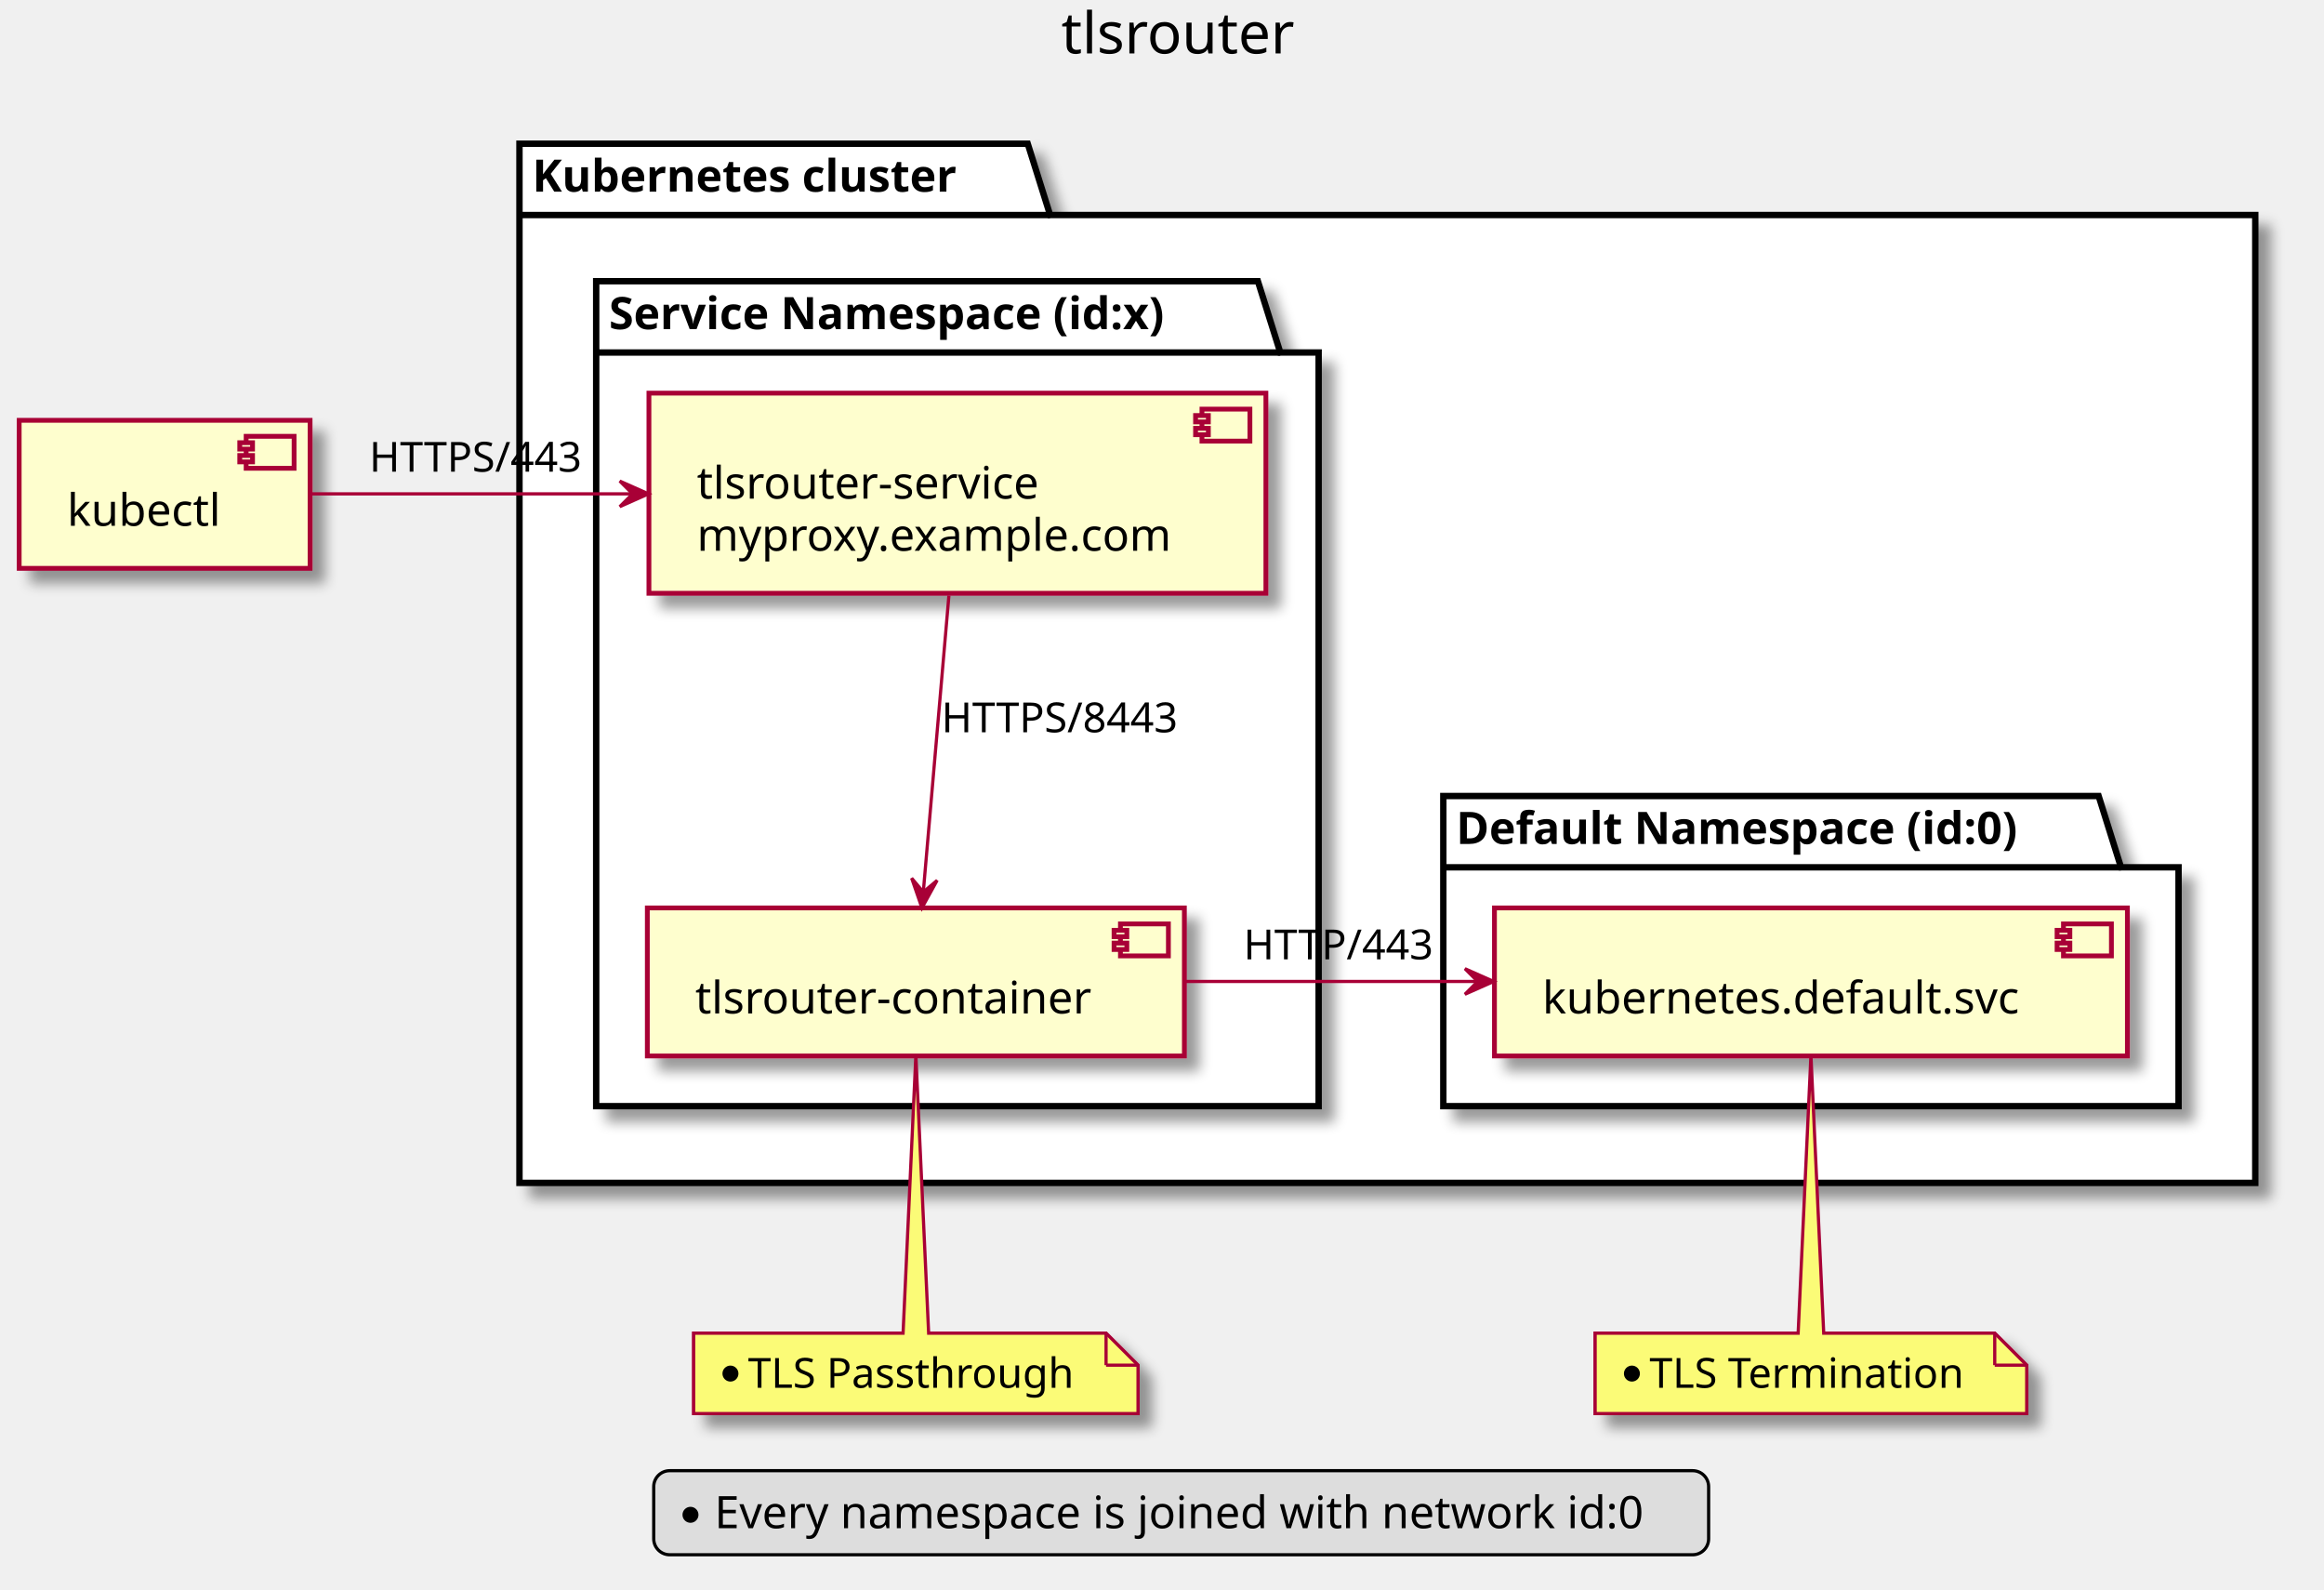
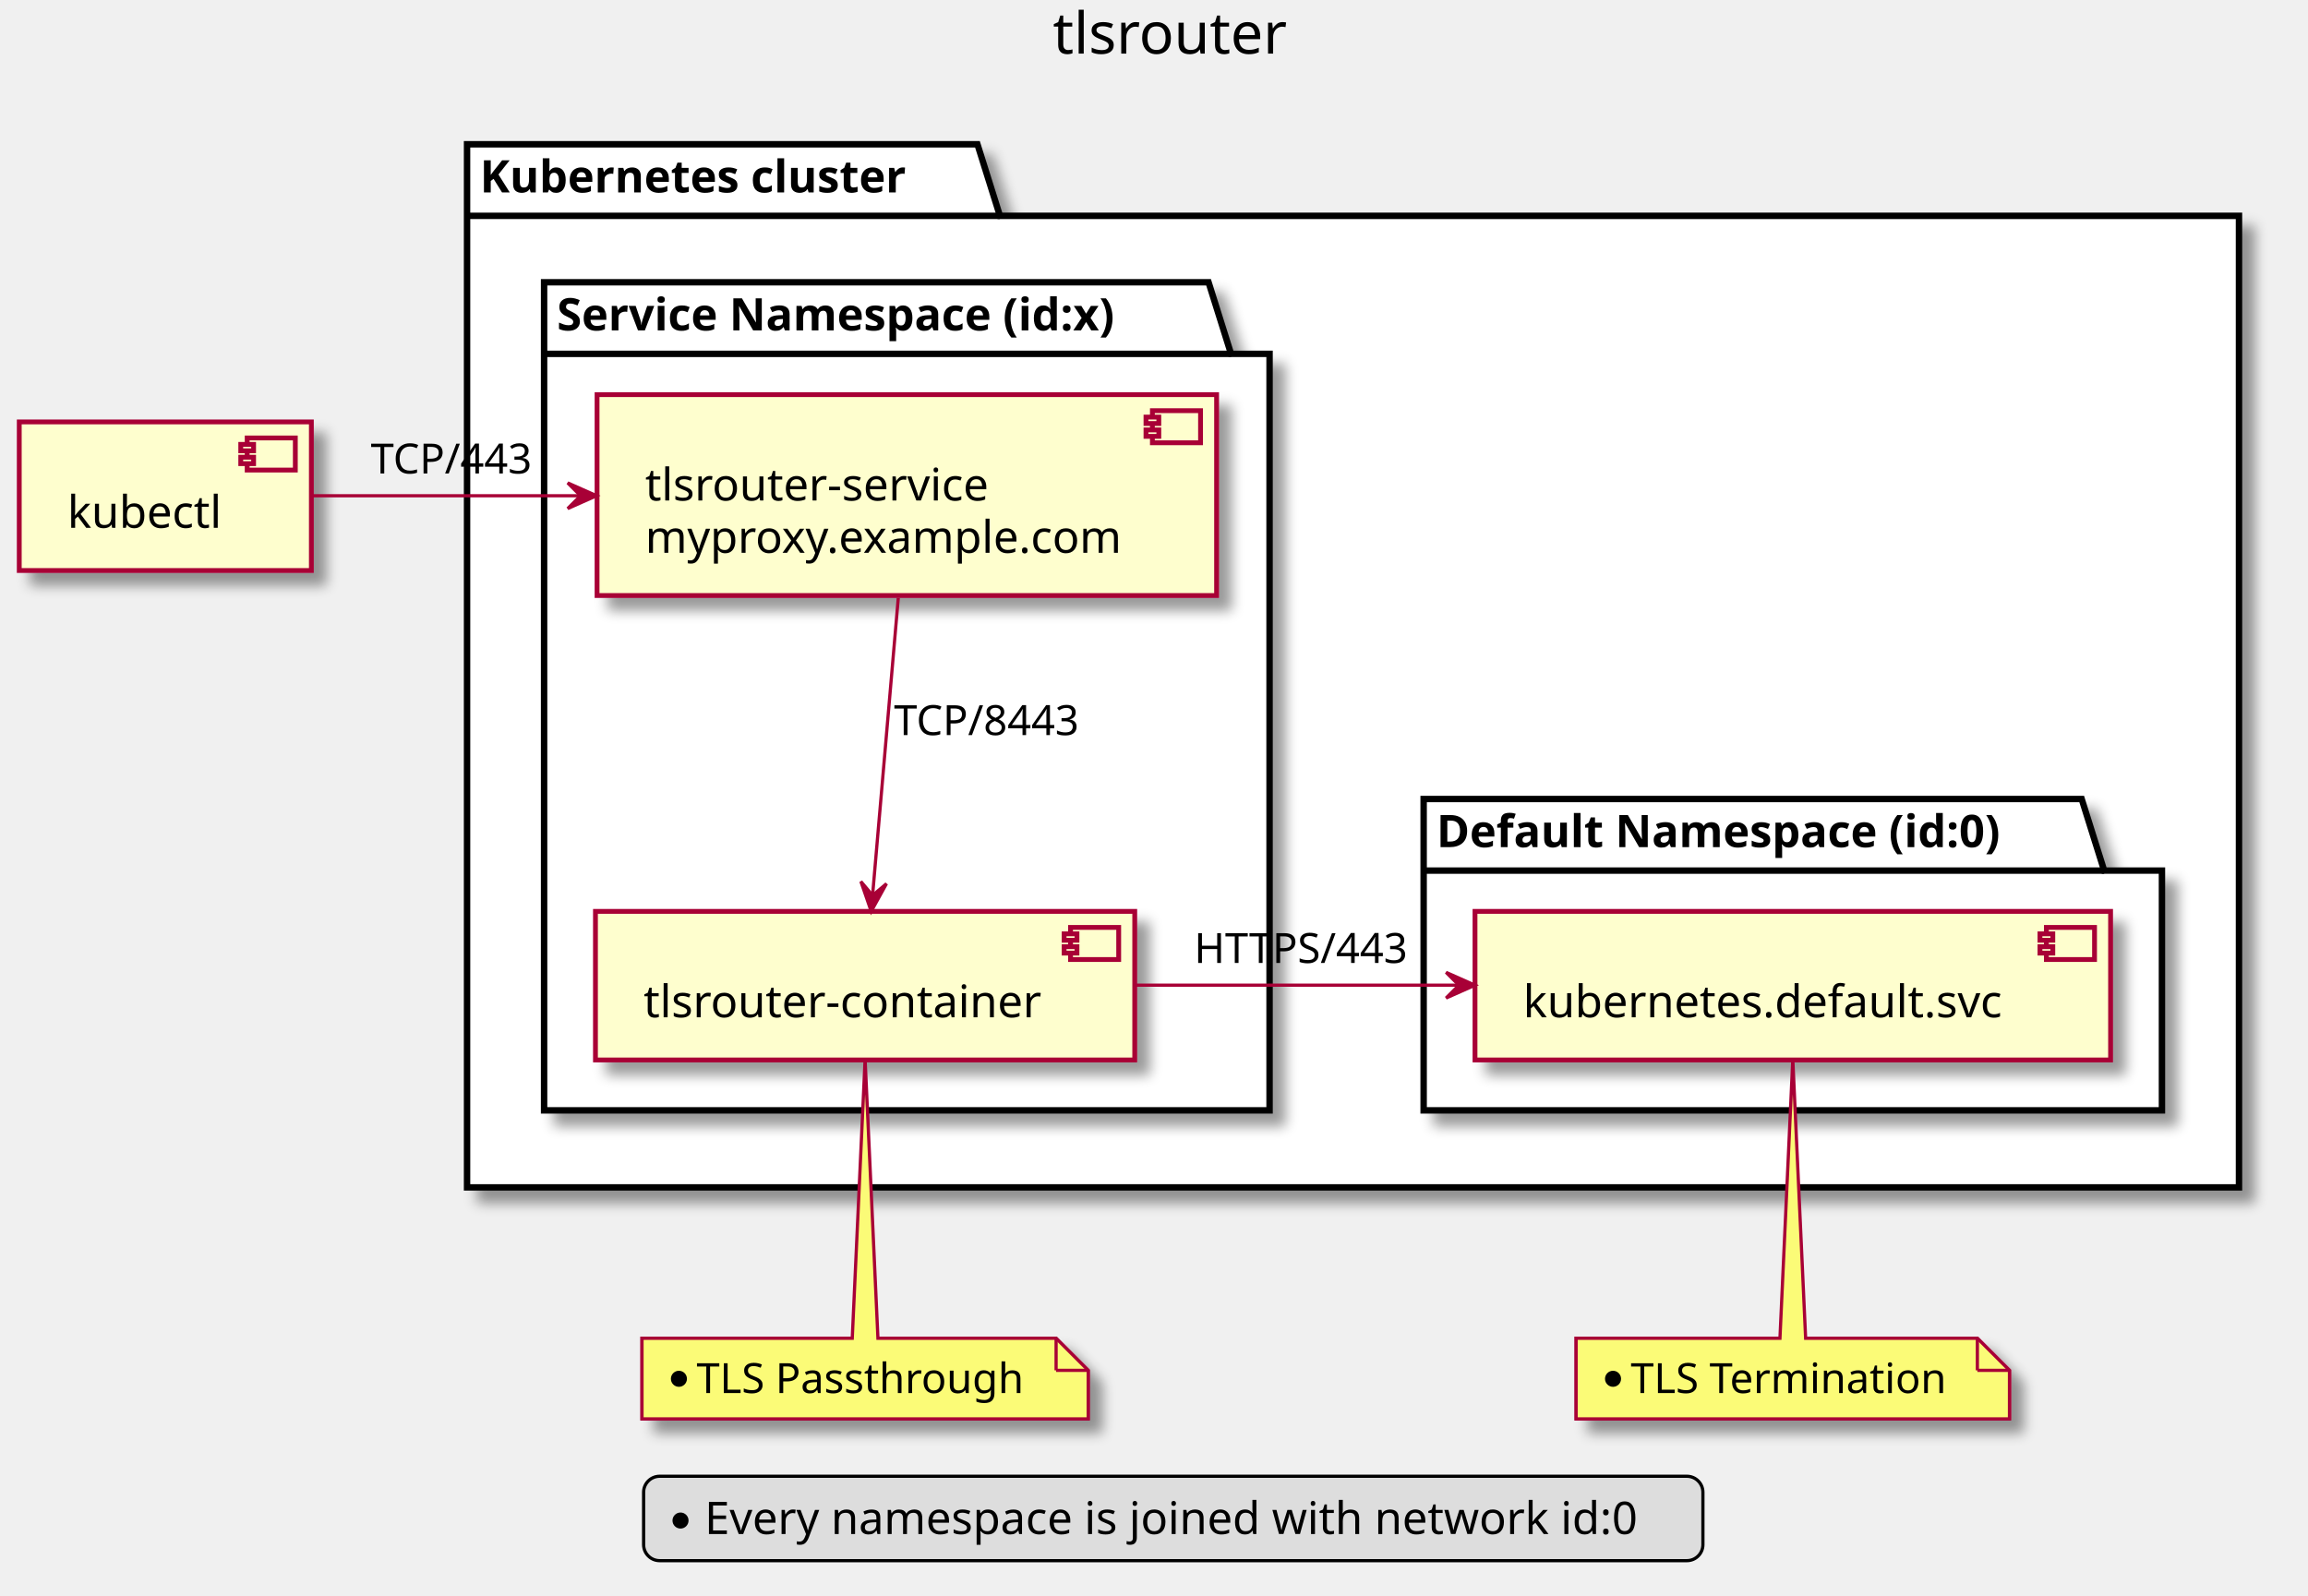
- <svg xmlns="http://www.w3.org/2000/svg" contentScriptType="application/ecmascript" contentStyleType="text/css" height="497px" preserveAspectRatio="none" style="width:727px;height:497px;" version="1.1" viewBox="0 0 727 497" width="727px" zoomAndPan="magnify">
+ <svg xmlns="http://www.w3.org/2000/svg" contentScriptType="application/ecmascript" contentStyleType="text/css" height="497px" preserveAspectRatio="none" style="width:719px;height:497px;" version="1.1" viewBox="0 0 719 497" width="719px" zoomAndPan="magnify">
  <defs>
-     <filter height="300%" id="ftax9xf26tien" width="300%" x="-1" y="-1">
+     <filter height="300%" id="f1wez4j9d6fa2y" width="300%" x="-1" y="-1">
      <feGaussianBlur result="blurOut" stdDeviation="2.0" />
      <feColorMatrix in="blurOut" result="blurOut2" type="matrix" values="0 0 0 0 0 0 0 0 0 0 0 0 0 0 0 0 0 0 .4 0" />
      <feOffset dx="4.0" dy="4.0" in="blurOut2" result="blurOut3" />
      <feBlend in="SourceGraphic" in2="blurOut3" mode="normal" />
    </filter>
  </defs>
  <g>
-     <text fill="#000000" font-family="sans-serif" font-size="18" lengthAdjust="spacingAndGlyphs" textLength="76" x="332" y="16.708">tlsrouter</text>
-     <polygon fill="#FFFFFF" filter="url(#ftax9xf26tien)" points="162.5,44.953,321.5,44.953,328.5,67.25,705.5,67.25,705.5,369.953,162.5,369.953,162.5,44.953" style="stroke: #000000; stroke-width: 2.0;" />
-     <line style="stroke: #000000; stroke-width: 2.0;" x1="162.5" x2="328.5" y1="67.25" y2="67.25" />
-     <text fill="#000000" font-family="sans-serif" font-size="14" font-weight="bold" lengthAdjust="spacingAndGlyphs" textLength="153" x="166.5" y="59.948">Kubernetes cluster</text>
-     <polygon fill="#FFFFFF" filter="url(#ftax9xf26tien)" points="186.5,87.953,393.5,87.953,400.5,110.25,412.5,110.25,412.5,345.953,186.5,345.953,186.5,87.953" style="stroke: #000000; stroke-width: 2.0;" />
-     <line style="stroke: #000000; stroke-width: 2.0;" x1="186.5" x2="400.5" y1="110.25" y2="110.25" />
-     <text fill="#000000" font-family="sans-serif" font-size="14" font-weight="bold" lengthAdjust="spacingAndGlyphs" textLength="201" x="190.5" y="102.948">Service Namespace (id:x)</text>
-     <polygon fill="#FFFFFF" filter="url(#ftax9xf26tien)" points="451.5,248.953,656.5,248.953,663.5,271.25,681.5,271.25,681.5,345.953,451.5,345.953,451.5,248.953" style="stroke: #000000; stroke-width: 2.0;" />
-     <line style="stroke: #000000; stroke-width: 2.0;" x1="451.5" x2="663.5" y1="271.25" y2="271.25" />
-     <text fill="#000000" font-family="sans-serif" font-size="14" font-weight="bold" lengthAdjust="spacingAndGlyphs" textLength="199" x="455.5" y="263.948">Default Namespace (id:0)</text>
-     <rect fill="#FEFECE" filter="url(#ftax9xf26tien)" height="62.594" style="stroke: #A80036; stroke-width: 1.5;" width="193" x="203" y="122.953" />
-     <rect fill="#FEFECE" height="10" style="stroke: #A80036; stroke-width: 1.5;" width="15" x="376" y="127.953" />
-     <rect fill="#FEFECE" height="2" style="stroke: #A80036; stroke-width: 1.5;" width="4" x="374" y="129.953" />
-     <rect fill="#FEFECE" height="2" style="stroke: #A80036; stroke-width: 1.5;" width="4" x="374" y="133.953" />
-     <text fill="#000000" font-family="sans-serif" font-size="14" lengthAdjust="spacingAndGlyphs" textLength="112" x="218" y="155.948">tlsrouter-service</text>
-     <text fill="#000000" font-family="sans-serif" font-size="14" lengthAdjust="spacingAndGlyphs" textLength="153" x="218" y="172.245">myproxy.example.com</text>
-     <rect fill="#FEFECE" filter="url(#ftax9xf26tien)" height="46.297" style="stroke: #A80036; stroke-width: 1.5;" width="168" x="202.5" y="283.953" />
-     <rect fill="#FEFECE" height="10" style="stroke: #A80036; stroke-width: 1.5;" width="15" x="350.5" y="288.953" />
-     <rect fill="#FEFECE" height="2" style="stroke: #A80036; stroke-width: 1.5;" width="4" x="348.5" y="290.953" />
-     <rect fill="#FEFECE" height="2" style="stroke: #A80036; stroke-width: 1.5;" width="4" x="348.5" y="294.953" />
-     <text fill="#000000" font-family="sans-serif" font-size="14" lengthAdjust="spacingAndGlyphs" textLength="128" x="217.5" y="316.948">tlsrouter-container</text>
-     <rect fill="#FEFECE" filter="url(#ftax9xf26tien)" height="46.297" style="stroke: #A80036; stroke-width: 1.5;" width="198" x="467.5" y="283.953" />
-     <rect fill="#FEFECE" height="10" style="stroke: #A80036; stroke-width: 1.5;" width="15" x="645.5" y="288.953" />
-     <rect fill="#FEFECE" height="2" style="stroke: #A80036; stroke-width: 1.5;" width="4" x="643.5" y="290.953" />
-     <rect fill="#FEFECE" height="2" style="stroke: #A80036; stroke-width: 1.5;" width="4" x="643.5" y="294.953" />
-     <text fill="#000000" font-family="sans-serif" font-size="14" lengthAdjust="spacingAndGlyphs" textLength="158" x="482.5" y="316.948">kubernetes.default.svc</text>
-     <rect fill="#FEFECE" filter="url(#ftax9xf26tien)" height="46.297" style="stroke: #A80036; stroke-width: 1.5;" width="91" x="6" y="131.453" />
+     <text fill="#000000" font-family="sans-serif" font-size="18" lengthAdjust="spacingAndGlyphs" textLength="76" x="328" y="16.708">tlsrouter</text>
+     <polygon fill="#FFFFFF" filter="url(#f1wez4j9d6fa2y)" points="145.5,44.953,304.5,44.953,311.5,67.25,697.5,67.25,697.5,369.953,145.5,369.953,145.5,44.953" style="stroke: #000000; stroke-width: 2.0;" />
+     <line style="stroke: #000000; stroke-width: 2.0;" x1="145.5" x2="311.5" y1="67.25" y2="67.25" />
+     <text fill="#000000" font-family="sans-serif" font-size="14" font-weight="bold" lengthAdjust="spacingAndGlyphs" textLength="153" x="149.5" y="59.948">Kubernetes cluster</text>
+     <polygon fill="#FFFFFF" filter="url(#f1wez4j9d6fa2y)" points="169.5,87.953,376.5,87.953,383.5,110.25,395.5,110.25,395.5,345.953,169.5,345.953,169.5,87.953" style="stroke: #000000; stroke-width: 2.0;" />
+     <line style="stroke: #000000; stroke-width: 2.0;" x1="169.5" x2="383.5" y1="110.25" y2="110.25" />
+     <text fill="#000000" font-family="sans-serif" font-size="14" font-weight="bold" lengthAdjust="spacingAndGlyphs" textLength="201" x="173.5" y="102.948">Service Namespace (id:x)</text>
+     <polygon fill="#FFFFFF" filter="url(#f1wez4j9d6fa2y)" points="443.5,248.953,648.5,248.953,655.5,271.25,673.5,271.25,673.5,345.953,443.5,345.953,443.5,248.953" style="stroke: #000000; stroke-width: 2.0;" />
+     <line style="stroke: #000000; stroke-width: 2.0;" x1="443.5" x2="655.5" y1="271.25" y2="271.25" />
+     <text fill="#000000" font-family="sans-serif" font-size="14" font-weight="bold" lengthAdjust="spacingAndGlyphs" textLength="199" x="447.5" y="263.948">Default Namespace (id:0)</text>
+     <rect fill="#FEFECE" filter="url(#f1wez4j9d6fa2y)" height="62.594" style="stroke: #A80036; stroke-width: 1.5;" width="193" x="186" y="122.953" />
+     <rect fill="#FEFECE" height="10" style="stroke: #A80036; stroke-width: 1.5;" width="15" x="359" y="127.953" />
+     <rect fill="#FEFECE" height="2" style="stroke: #A80036; stroke-width: 1.5;" width="4" x="357" y="129.953" />
+     <rect fill="#FEFECE" height="2" style="stroke: #A80036; stroke-width: 1.5;" width="4" x="357" y="133.953" />
+     <text fill="#000000" font-family="sans-serif" font-size="14" lengthAdjust="spacingAndGlyphs" textLength="112" x="201" y="155.948">tlsrouter-service</text>
+     <text fill="#000000" font-family="sans-serif" font-size="14" lengthAdjust="spacingAndGlyphs" textLength="153" x="201" y="172.245">myproxy.example.com</text>
+     <rect fill="#FEFECE" filter="url(#f1wez4j9d6fa2y)" height="46.297" style="stroke: #A80036; stroke-width: 1.5;" width="168" x="185.5" y="283.953" />
+     <rect fill="#FEFECE" height="10" style="stroke: #A80036; stroke-width: 1.5;" width="15" x="333.5" y="288.953" />
+     <rect fill="#FEFECE" height="2" style="stroke: #A80036; stroke-width: 1.5;" width="4" x="331.5" y="290.953" />
+     <rect fill="#FEFECE" height="2" style="stroke: #A80036; stroke-width: 1.5;" width="4" x="331.5" y="294.953" />
+     <text fill="#000000" font-family="sans-serif" font-size="14" lengthAdjust="spacingAndGlyphs" textLength="128" x="200.5" y="316.948">tlsrouter-container</text>
+     <rect fill="#FEFECE" filter="url(#f1wez4j9d6fa2y)" height="46.297" style="stroke: #A80036; stroke-width: 1.5;" width="198" x="459.5" y="283.953" />
+     <rect fill="#FEFECE" height="10" style="stroke: #A80036; stroke-width: 1.5;" width="15" x="637.5" y="288.953" />
+     <rect fill="#FEFECE" height="2" style="stroke: #A80036; stroke-width: 1.5;" width="4" x="635.5" y="290.953" />
+     <rect fill="#FEFECE" height="2" style="stroke: #A80036; stroke-width: 1.5;" width="4" x="635.5" y="294.953" />
+     <text fill="#000000" font-family="sans-serif" font-size="14" lengthAdjust="spacingAndGlyphs" textLength="158" x="474.5" y="316.948">kubernetes.default.svc</text>
+     <rect fill="#FEFECE" filter="url(#f1wez4j9d6fa2y)" height="46.297" style="stroke: #A80036; stroke-width: 1.5;" width="91" x="6" y="131.453" />
    <rect fill="#FEFECE" height="10" style="stroke: #A80036; stroke-width: 1.5;" width="15" x="77" y="136.453" />
    <rect fill="#FEFECE" height="2" style="stroke: #A80036; stroke-width: 1.5;" width="4" x="75" y="138.453" />
    <rect fill="#FEFECE" height="2" style="stroke: #A80036; stroke-width: 1.5;" width="4" x="75" y="142.453" />
    <text fill="#000000" font-family="sans-serif" font-size="14" lengthAdjust="spacingAndGlyphs" textLength="51" x="21" y="164.448">kubectl</text>
-     <polygon fill="#FBFB77" filter="url(#ftax9xf26tien)" points="217,416.953,217,442.086,356,442.086,356,426.953,346,416.953,217,416.953" style="stroke: #A80036; stroke-width: 1.0;" />
-     <polygon fill="#FBFB77" points="217,416.953,217,442.086,356,442.086,356,426.953,346,416.953,290.5,416.953,286.5,330.055,282.5,416.953,217,416.953" style="stroke: #A80036; stroke-width: 1.0;" />
-     <line style="stroke: #A80036; stroke-width: 1.0;" x1="346" x2="346" y1="416.953" y2="426.953" />
-     <line style="stroke: #A80036; stroke-width: 1.0;" x1="356" x2="346" y1="426.953" y2="426.953" />
-     <ellipse cx="228.5" cy="429.586" fill="#000000" rx="2.5" ry="2.5" style="stroke: #000000; stroke-width: 0.0;" />
-     <text fill="#000000" font-family="sans-serif" font-size="13" lengthAdjust="spacingAndGlyphs" textLength="107" x="234" y="434.02">TLS Passthrough</text>
-     <polygon fill="#FBFB77" filter="url(#ftax9xf26tien)" points="499,416.953,499,442.086,634,442.086,634,426.953,624,416.953,499,416.953" style="stroke: #A80036; stroke-width: 1.0;" />
-     <polygon fill="#FBFB77" points="499,416.953,499,442.086,634,442.086,634,426.953,624,416.953,570.5,416.953,566.5,330.055,562.5,416.953,499,416.953" style="stroke: #A80036; stroke-width: 1.0;" />
-     <line style="stroke: #A80036; stroke-width: 1.0;" x1="624" x2="624" y1="416.953" y2="426.953" />
-     <line style="stroke: #A80036; stroke-width: 1.0;" x1="634" x2="624" y1="426.953" y2="426.953" />
-     <ellipse cx="510.5" cy="429.586" fill="#000000" rx="2.5" ry="2.5" style="stroke: #000000; stroke-width: 0.0;" />
-     <text fill="#000000" font-family="sans-serif" font-size="13" lengthAdjust="spacingAndGlyphs" textLength="103" x="516" y="434.02">TLS Termination</text>
-     <path d="M97.276,154.453 C125.489,154.453 162.835,154.453 197.747,154.453 " fill="none" id="kubectl-tlsrouter_service" style="stroke: #A80036; stroke-width: 1.0;" />
-     <polygon fill="#A80036" points="202.879,154.453,193.879,150.453,197.879,154.453,193.879,158.453,202.879,154.453" style="stroke: #A80036; stroke-width: 1.0;" />
-     <text fill="#000000" font-family="sans-serif" font-size="13" lengthAdjust="spacingAndGlyphs" textLength="69" x="115.5" y="147.52">HTTPS/443</text>
-     <path d="M296.838,186.272 C294.484,213.523 291.084,252.884 288.834,278.928 " fill="none" id="tlsrouter_service-tlsrouter_container" style="stroke: #A80036; stroke-width: 1.0;" />
-     <polygon fill="#A80036" points="288.4,283.952,293.159,275.329,288.83,278.971,285.189,274.642,288.4,283.952" style="stroke: #A80036; stroke-width: 1.0;" />
-     <text fill="#000000" font-family="sans-serif" font-size="13" lengthAdjust="spacingAndGlyphs" textLength="77" x="294.5" y="229.02">HTTPS/8443</text>
-     <path d="M370.509,306.953 C399.289,306.953 431.849,306.953 462.046,306.953 " fill="none" id="tlsrouter_container-kubernetes_service" style="stroke: #A80036; stroke-width: 1.0;" />
-     <polygon fill="#A80036" points="467.262,306.953,458.262,302.953,462.262,306.953,458.262,310.953,467.262,306.953" style="stroke: #A80036; stroke-width: 1.0;" />
-     <text fill="#000000" font-family="sans-serif" font-size="13" lengthAdjust="spacingAndGlyphs" textLength="60" x="389" y="300.02">HTTP/443</text>
-     <rect fill="#DDDDDD" height="26.297" rx="5" ry="5" style="stroke: #000000; stroke-width: 1.0;" width="330" x="204.5" y="459.953" />
-     <ellipse cx="216" cy="473.75" fill="#000000" rx="2.5" ry="2.5" style="stroke: #000000; stroke-width: 0.0;" />
-     <text fill="#000000" font-family="sans-serif" font-size="14" lengthAdjust="spacingAndGlyphs" textLength="305" x="223.5" y="477.948">Every namespace is joined with network id:0</text>
+     <polygon fill="#FBFB77" filter="url(#f1wez4j9d6fa2y)" points="200,416.953,200,442.086,339,442.086,339,426.953,329,416.953,200,416.953" style="stroke: #A80036; stroke-width: 1.0;" />
+     <polygon fill="#FBFB77" points="200,416.953,200,442.086,339,442.086,339,426.953,329,416.953,273.5,416.953,269.5,330.055,265.5,416.953,200,416.953" style="stroke: #A80036; stroke-width: 1.0;" />
+     <line style="stroke: #A80036; stroke-width: 1.0;" x1="329" x2="329" y1="416.953" y2="426.953" />
+     <line style="stroke: #A80036; stroke-width: 1.0;" x1="339" x2="329" y1="426.953" y2="426.953" />
+     <ellipse cx="211.5" cy="429.586" fill="#000000" rx="2.5" ry="2.5" style="stroke: #000000; stroke-width: 0.0;" />
+     <text fill="#000000" font-family="sans-serif" font-size="13" lengthAdjust="spacingAndGlyphs" textLength="107" x="217" y="434.02">TLS Passthrough</text>
+     <polygon fill="#FBFB77" filter="url(#f1wez4j9d6fa2y)" points="491,416.953,491,442.086,626,442.086,626,426.953,616,416.953,491,416.953" style="stroke: #A80036; stroke-width: 1.0;" />
+     <polygon fill="#FBFB77" points="491,416.953,491,442.086,626,442.086,626,426.953,616,416.953,562.5,416.953,558.5,330.055,554.5,416.953,491,416.953" style="stroke: #A80036; stroke-width: 1.0;" />
+     <line style="stroke: #A80036; stroke-width: 1.0;" x1="616" x2="616" y1="416.953" y2="426.953" />
+     <line style="stroke: #A80036; stroke-width: 1.0;" x1="626" x2="616" y1="426.953" y2="426.953" />
+     <ellipse cx="502.5" cy="429.586" fill="#000000" rx="2.5" ry="2.5" style="stroke: #000000; stroke-width: 0.0;" />
+     <text fill="#000000" font-family="sans-serif" font-size="13" lengthAdjust="spacingAndGlyphs" textLength="103" x="508" y="434.02">TLS Termination</text>
+     <path d="M97.138,154.453 C121.127,154.453 151.556,154.453 180.79,154.453 " fill="none" id="kubectl-tlsrouter_service" style="stroke: #A80036; stroke-width: 1.0;" />
+     <polygon fill="#A80036" points="185.85,154.453,176.85,150.453,180.85,154.453,176.85,158.453,185.85,154.453" style="stroke: #A80036; stroke-width: 1.0;" />
+     <text fill="#000000" font-family="sans-serif" font-size="13" lengthAdjust="spacingAndGlyphs" textLength="52" x="115.5" y="147.52">TCP/443</text>
+     <path d="M279.838,186.272 C277.484,213.523 274.084,252.884 271.834,278.928 " fill="none" id="tlsrouter_service-tlsrouter_container" style="stroke: #A80036; stroke-width: 1.0;" />
+     <polygon fill="#A80036" points="271.4,283.952,276.159,275.329,271.83,278.971,268.189,274.642,271.4,283.952" style="stroke: #A80036; stroke-width: 1.0;" />
+     <text fill="#000000" font-family="sans-serif" font-size="13" lengthAdjust="spacingAndGlyphs" textLength="60" x="278.5" y="229.02">TCP/8443</text>
+     <path d="M353.868,306.953 C385.26,306.953 421.26,306.953 454.225,306.953 " fill="none" id="tlsrouter_container-kubernetes_service" style="stroke: #A80036; stroke-width: 1.0;" />
+     <polygon fill="#A80036" points="459.489,306.953,450.489,302.953,454.489,306.953,450.489,310.953,459.489,306.953" style="stroke: #A80036; stroke-width: 1.0;" />
+     <text fill="#000000" font-family="sans-serif" font-size="13" lengthAdjust="spacingAndGlyphs" textLength="69" x="372" y="300.02">HTTPS/443</text>
+     <rect fill="#DDDDDD" height="26.297" rx="5" ry="5" style="stroke: #000000; stroke-width: 1.0;" width="330" x="200.5" y="459.953" />
+     <ellipse cx="212" cy="473.75" fill="#000000" rx="2.5" ry="2.5" style="stroke: #000000; stroke-width: 0.0;" />
+     <text fill="#000000" font-family="sans-serif" font-size="14" lengthAdjust="spacingAndGlyphs" textLength="305" x="219.5" y="477.948">Every namespace is joined with network id:0</text>
  </g>
</svg>
